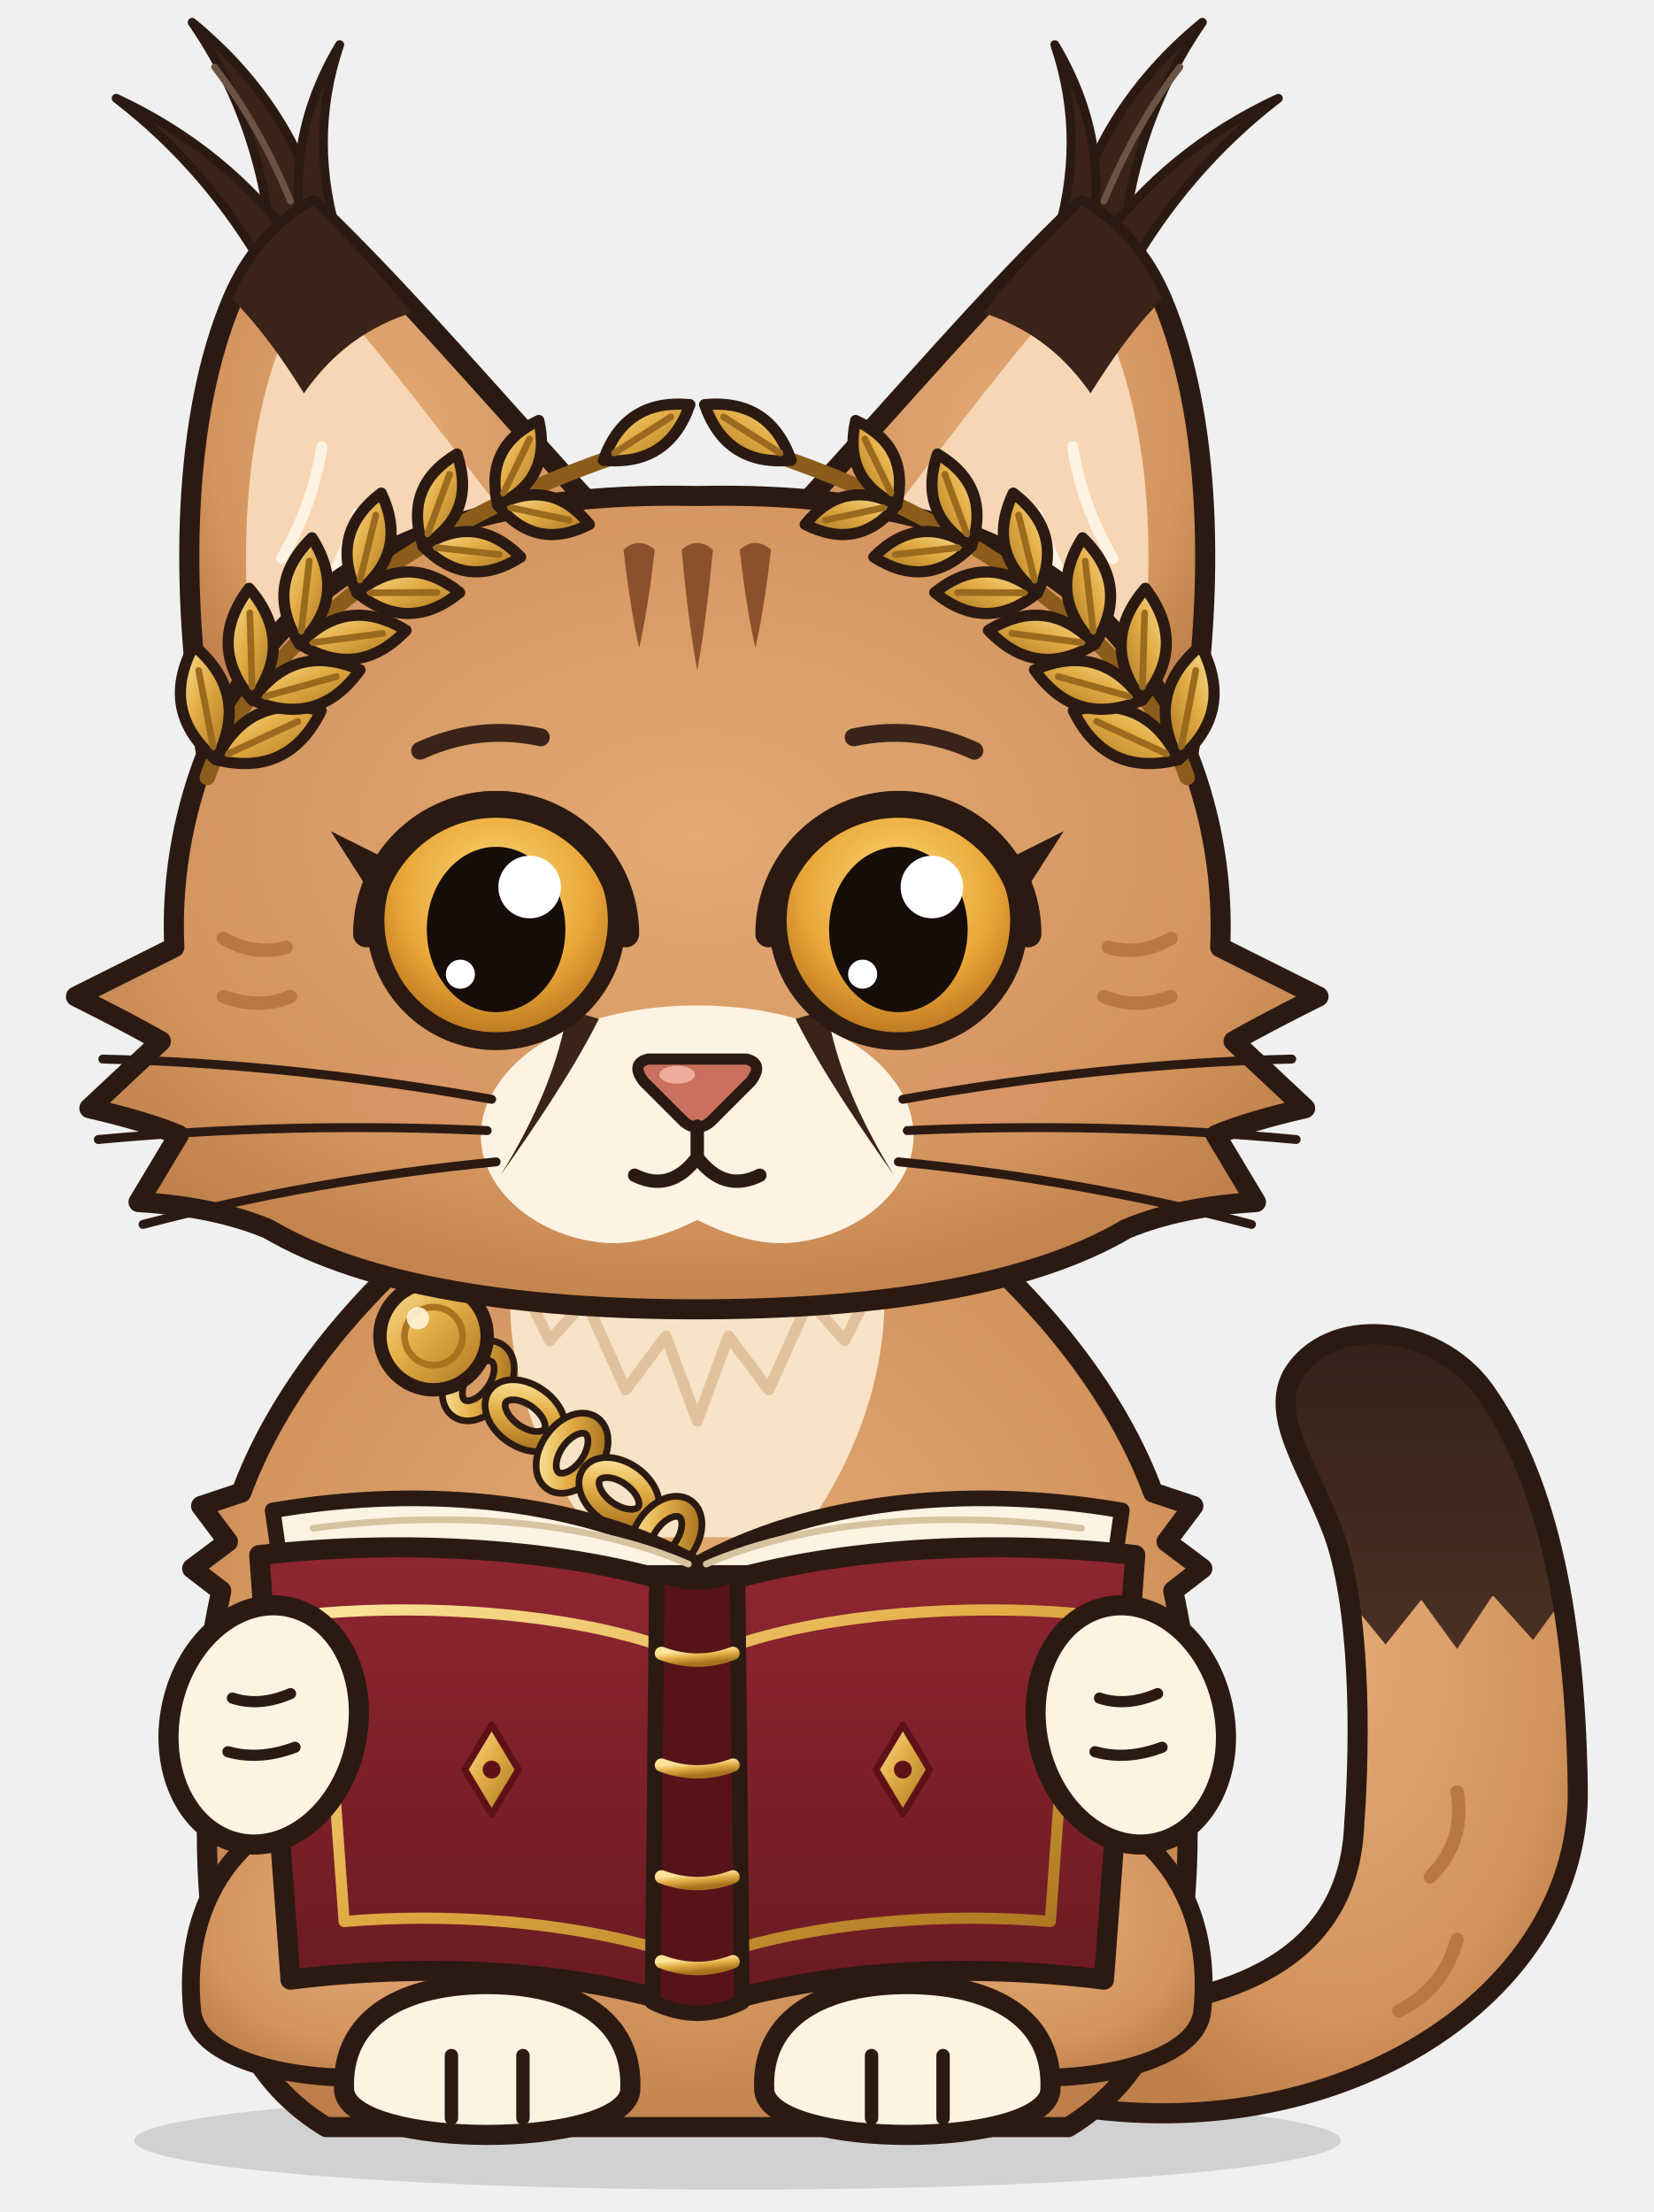
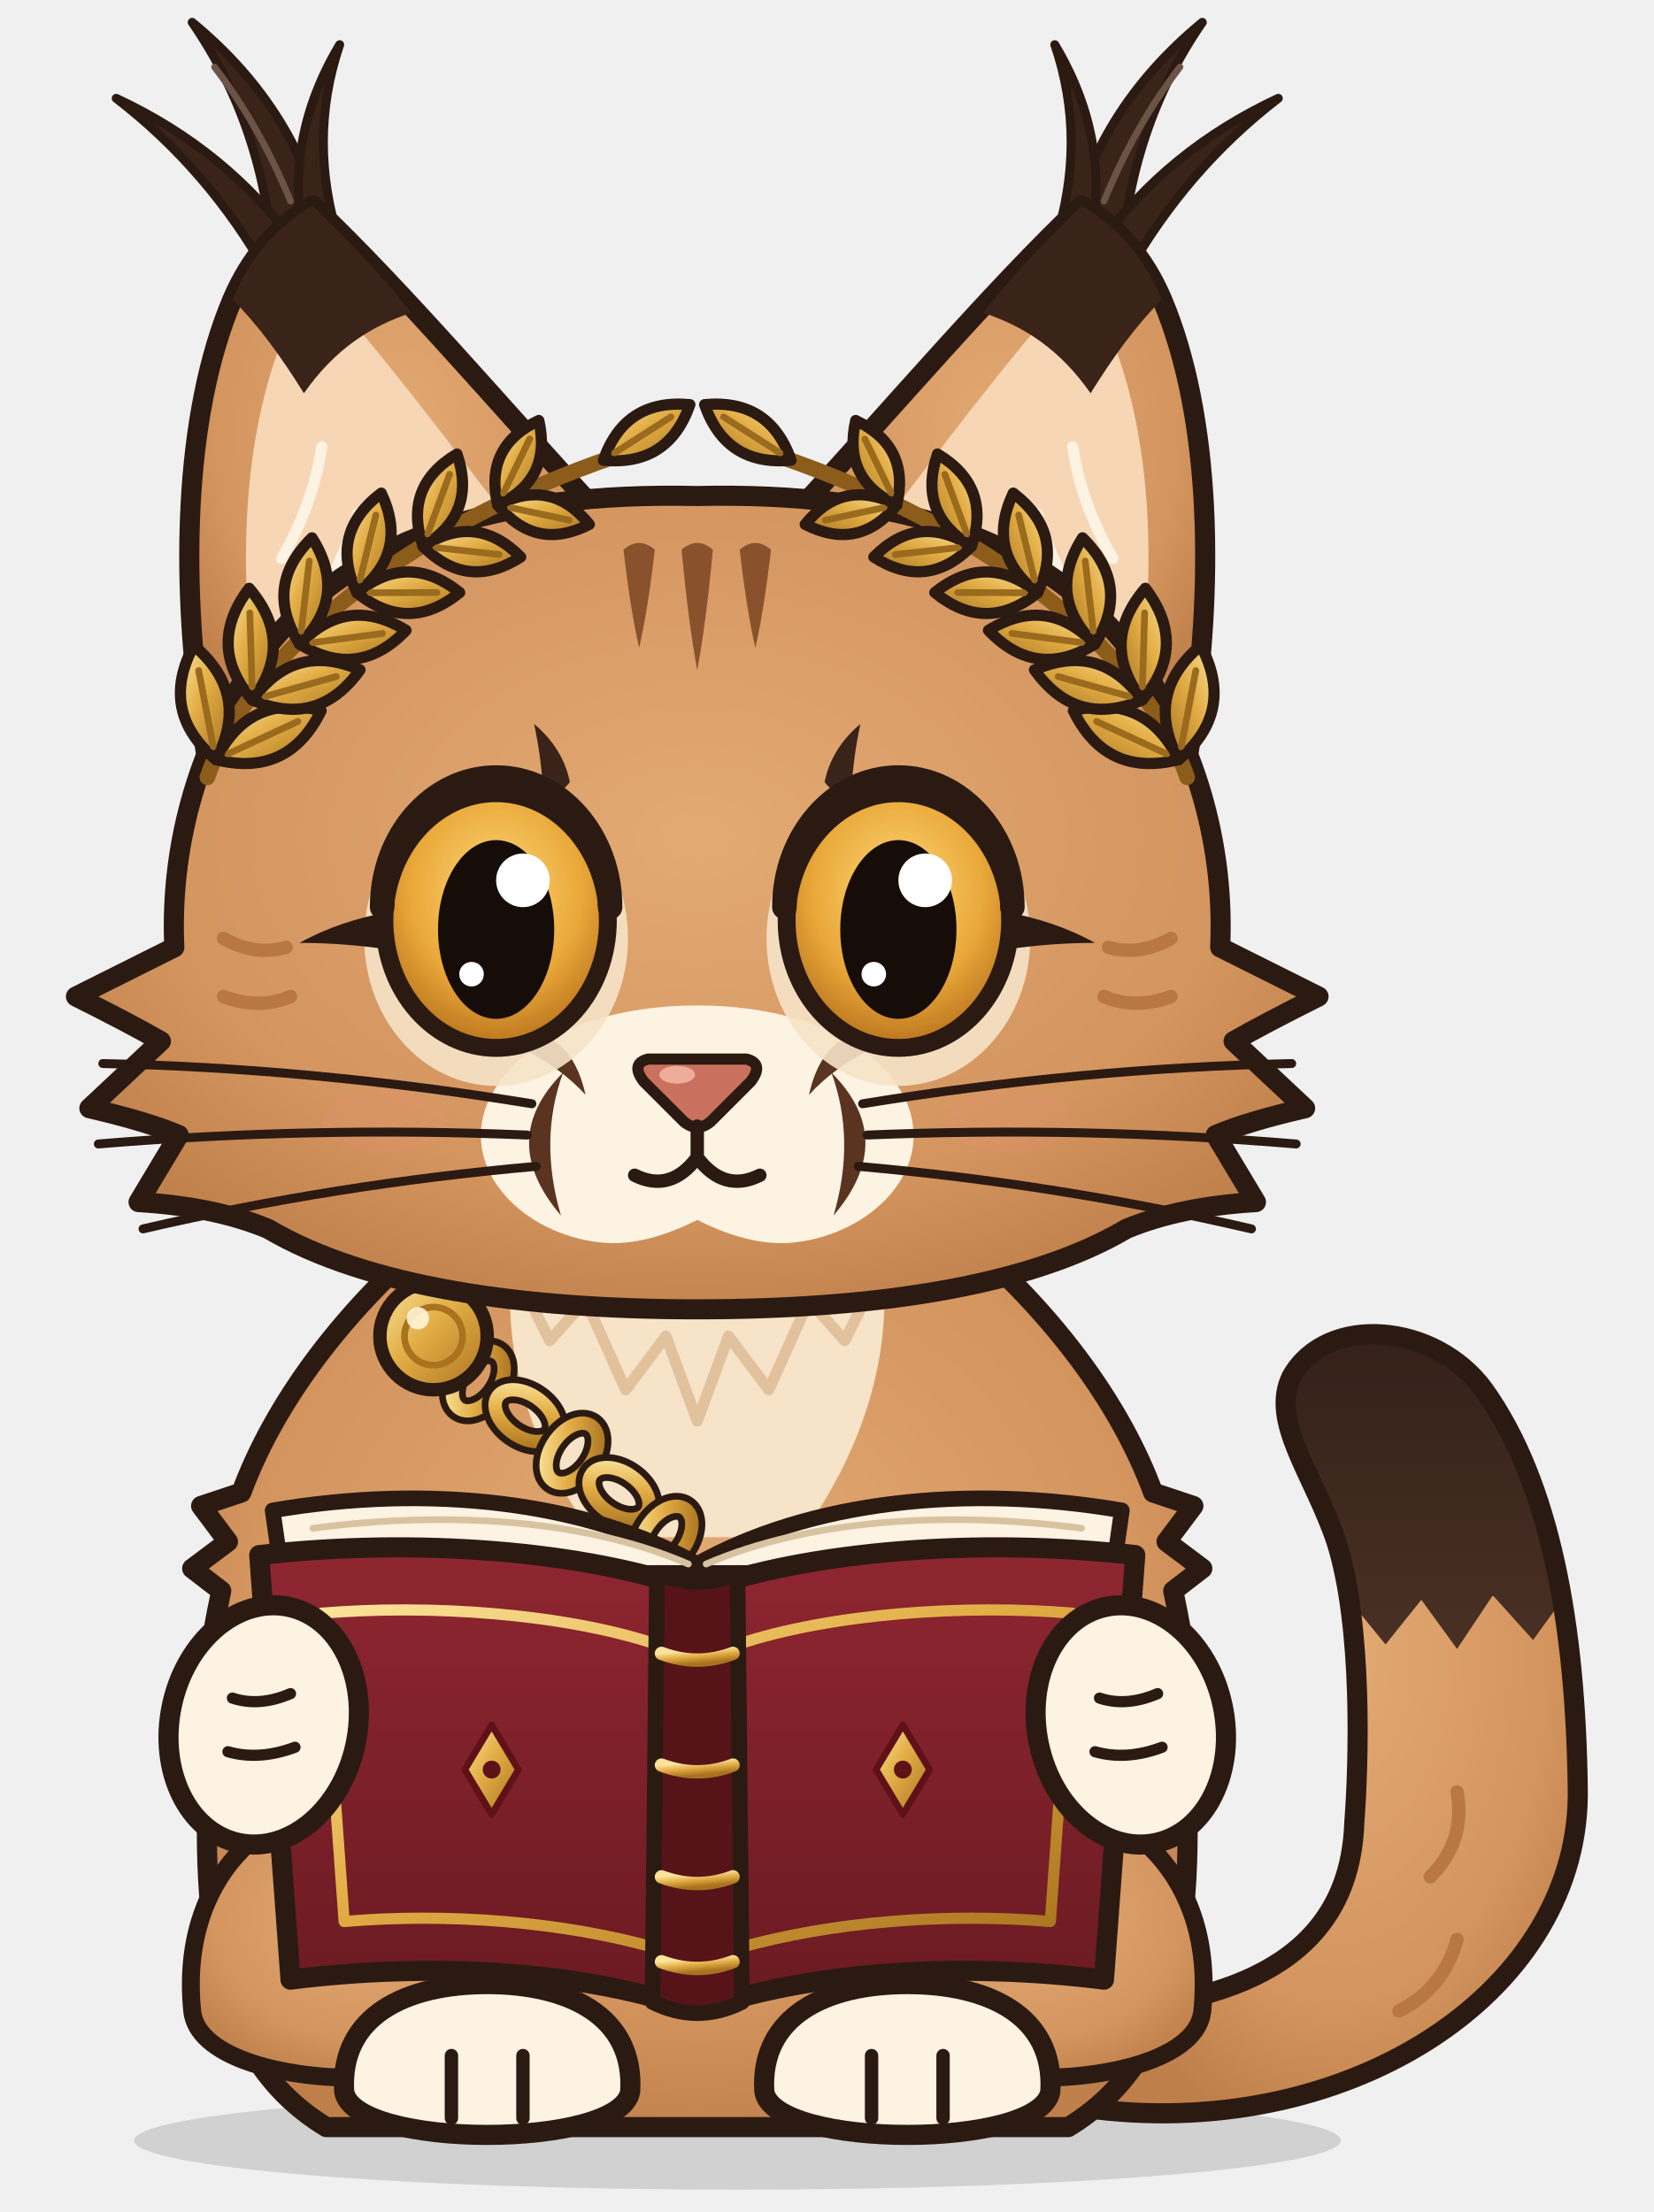
<svg xmlns="http://www.w3.org/2000/svg" stroke-linejoin="round" stroke-linecap="round" viewBox="200 0 740 990" width="740" height="990">
  <defs>
-     <radialGradient cx="0.5" cy="0.42" r="0.62" id="vas1-fur">
+     <radialGradient cx="0.5" cy="0.42" r="0.62" id="vas3-fur">
      <stop offset="0" stop-color="#e3aa74" />
      <stop offset=".7" stop-color="#d4955f" />
      <stop offset="1" stop-color="#bf7f4a" />
    </radialGradient>
-     <linearGradient x1="0" y1="0" x2="1" y2="1" id="vas1-gold">
+     <linearGradient x1="0" y1="0" x2="1" y2="1" id="vas3-gold">
      <stop offset="0" stop-color="#fbe39a" />
      <stop offset=".45" stop-color="#e2ad45" />
      <stop offset="1" stop-color="#a8721e" />
    </linearGradient>
-     <radialGradient cx="0.5" cy="0.38" r="0.62" id="vas1-iris">
+     <radialGradient cx="0.5" cy="0.38" r="0.62" id="vas3-iris">
      <stop offset="0" stop-color="#fcd977" />
      <stop offset=".62" stop-color="#eaa83a" />
      <stop offset="1" stop-color="#b8731c" />
    </radialGradient>
-     <linearGradient x1="0" y1="0" x2="0" y2="1" id="vas1-cover">
+     <linearGradient x1="0" y1="0" x2="0" y2="1" id="vas3-cover">
      <stop offset="0" stop-color="#8f2630" />
      <stop offset="1" stop-color="#6a1a22" />
    </linearGradient>
-     <linearGradient x1="0" y1="0" x2="0" y2="1" id="vas1-tip">
+     <linearGradient x1="0" y1="0" x2="0" y2="1" id="vas3-tip">
      <stop offset="0" stop-color="#2e1d16" />
      <stop offset="1" stop-color="#4a3024" />
    </linearGradient>
-     <clipPath id="vas1-tail">
+     <clipPath id="vas3-tail">
      <path d="M 690 944 C 806 958 908 890 906 800 C 905 728 894 664 864 622 C 842 592 794 588 778 616 C 768 636 788 660 798 690 C 810 728 808 790 806 816 C 804 872 760 896 690 900 Z" />
    </clipPath>
  </defs>
  <ellipse cx="530" cy="958" rx="270" ry="22" fill="#000" opacity="0.13" />
  <g>
    <g>
-       <path d="M 690 944 C 806 958 908 890 906 800 C 905 728 894 664 864 622 C 842 592 794 588 778 616 C 768 636 788 660 798 690 C 810 728 808 790 806 816 C 804 872 760 896 690 900 Z" fill="url(#vas1-fur)" />
-       <path d="M 740 560 L 940 560 L 940 716 L 918 732 L 902 712 L 886 734 L 868 714 L 852 738 L 836 716 L 820 736 L 802 714 L 780 728 L 740 728 Z" fill="url(#vas1-tip)" clip-path="url(#vas1-tail)" />
+       <path d="M 690 944 C 806 958 908 890 906 800 C 905 728 894 664 864 622 C 842 592 794 588 778 616 C 768 636 788 660 798 690 C 810 728 808 790 806 816 C 804 872 760 896 690 900 Z" fill="url(#vas3-fur)" />
+       <path d="M 740 560 L 940 560 L 940 716 L 918 732 L 902 712 L 886 734 L 868 714 L 852 738 L 836 716 L 820 736 L 802 714 L 780 728 L 740 728 Z" fill="url(#vas3-tip)" clip-path="url(#vas3-tail)" />
      <path d="M 840 840 Q 856 824 852 802 M 826 900 Q 846 890 852 868" fill="none" stroke-width="6" stroke="#b97843" />
      <path fill="none" stroke-width="9" d="M 690 944 C 806 958 908 890 906 800 C 905 728 894 664 864 622 C 842 592 794 588 778 616 C 768 636 788 660 798 690 C 810 728 808 790 806 816 C 804 872 760 896 690 900 Z" stroke="#2b1a12" />
    </g>
    <g>
      <g>
-         <path d="M 404 544 C 352 586 322 630 308 668 L 290 674 L 302 690 L 286 702 L 299 712 C 293 740 291 760 294 780 C 288 870 300 924 346 952 L 678 952 C 724 924 736 870 730 780 C 733 760 731 740 725 712 L 738 702 L 722 690 L 734 674 L 716 668 C 702 630 672 586 620 544 Z" stroke-width="9" stroke="#2b1a12" fill="url(#vas1-fur)" />
+         <path d="M 404 544 C 352 586 322 630 308 668 L 290 674 L 302 690 L 286 702 L 299 712 C 293 740 291 760 294 780 C 288 870 300 924 346 952 L 678 952 C 724 924 736 870 730 780 C 733 760 731 740 725 712 L 738 702 L 722 690 L 734 674 L 716 668 C 702 630 672 586 620 544 Z" stroke-width="9" stroke="#2b1a12" fill="url(#vas3-fur)" />
        <path d="M 432 548 C 420 600 438 650 466 688 L 558 688 C 586 650 604 600 592 548 Z" fill="#f6e3c8" />
        <path d="M 424 556 L 446 600 L 462 582 L 480 622 L 498 598 L 512 636 L 526 598 L 544 622 L 562 582 L 578 600 L 600 556 Z" stroke="#e2c29d" stroke-width="5" fill="#f6e3c8" />
-         <path stroke-width="8" stroke="#2b1a12" d="M 286 900 C 280 840 320 806 360 806 C 400 806 440 840 434 900 C 430 940 290 940 286 900 Z" fill="url(#vas1-fur)" />
-         <path stroke-width="8" stroke="#2b1a12" d="M 590 900 C 584 840 624 806 664 806 C 704 806 744 840 738 900 C 734 940 594 940 590 900 Z" fill="url(#vas1-fur)" />
+         <path stroke-width="8" stroke="#2b1a12" d="M 286 900 C 280 840 320 806 360 806 C 400 806 440 840 434 900 C 430 940 290 940 286 900 Z" fill="url(#vas3-fur)" />
+         <path stroke-width="8" stroke="#2b1a12" d="M 590 900 C 584 840 624 806 664 806 C 704 806 744 840 738 900 C 734 940 594 940 590 900 Z" fill="url(#vas3-fur)" />
      </g>
      <g>
        <ellipse rx="15" ry="9.5" fill="none" stroke-width="12" stroke="#2b1a12" cx="414" cy="618" transform="matrix(0.573576, -0.819152, 0.819152, 0.573576, -329.697, 602.659)" />
-         <ellipse rx="15" ry="9.5" fill="none" stroke-width="6" cx="414" cy="618" transform="matrix(0.573576, -0.819152, 0.819152, 0.573576, -329.697, 602.659)" stroke="url(#vas1-gold)" />
+         <ellipse rx="15" ry="9.5" fill="none" stroke-width="6" cx="414" cy="618" transform="matrix(0.573576, -0.819152, 0.819152, 0.573576, -329.697, 602.659)" stroke="url(#vas3-gold)" />
        <ellipse rx="15" ry="9.5" fill="none" stroke-width="12" stroke="#2b1a12" cx="435" cy="633.6" transform="matrix(0.819152, 0.573576, -0.573576, 0.819152, 442.087, -134.92)" />
-         <ellipse rx="15" ry="9.5" fill="none" stroke-width="6" cx="435" cy="633.6" transform="matrix(0.819152, 0.573576, -0.573576, 0.819152, 442.087, -134.92)" stroke="url(#vas1-gold)" />
+         <ellipse rx="15" ry="9.5" fill="none" stroke-width="6" cx="435" cy="633.6" transform="matrix(0.819152, 0.573576, -0.573576, 0.819152, 442.087, -134.92)" stroke="url(#vas3-gold)" />
        <ellipse rx="15" ry="9.5" fill="none" stroke-width="12" stroke="#2b1a12" cx="456" cy="650.4" transform="matrix(0.573576, -0.819152, 0.819152, 0.573576, -338.327, 650.879)" />
-         <ellipse rx="15" ry="9.5" fill="none" stroke-width="6" cx="456" cy="650.4" transform="matrix(0.573576, -0.819152, 0.819152, 0.573576, -338.327, 650.879)" stroke="url(#vas1-gold)" />
+         <ellipse rx="15" ry="9.5" fill="none" stroke-width="6" cx="456" cy="650.4" transform="matrix(0.573576, -0.819152, 0.819152, 0.573576, -338.327, 650.879)" stroke="url(#vas3-gold)" />
        <ellipse rx="15" ry="9.5" fill="none" stroke-width="12" stroke="#2b1a12" cx="477" cy="668.4" transform="matrix(0.819152, 0.573576, -0.573576, 0.819152, 469.643, -152.717)" />
-         <ellipse rx="15" ry="9.5" fill="none" stroke-width="6" cx="477" cy="668.4" transform="matrix(0.819152, 0.573576, -0.573576, 0.819152, 469.643, -152.717)" stroke="url(#vas1-gold)" />
+         <ellipse rx="15" ry="9.5" fill="none" stroke-width="6" cx="477" cy="668.4" transform="matrix(0.819152, 0.573576, -0.573576, 0.819152, 469.643, -152.717)" stroke="url(#vas3-gold)" />
        <ellipse rx="15" ry="9.5" fill="none" stroke-width="12" stroke="#2b1a12" cx="498" cy="687.6" transform="matrix(0.573576, -0.819152, 0.819152, 0.573576, -350.89, 701.147)" />
-         <ellipse rx="15" ry="9.5" fill="none" stroke-width="6" cx="498" cy="687.6" transform="matrix(0.573576, -0.819152, 0.819152, 0.573576, -350.89, 701.147)" stroke="url(#vas1-gold)" />
-         <circle cx="394" cy="598" r="24" stroke-width="6" stroke="#2b1a12" fill="url(#vas1-gold)" />
+         <ellipse rx="15" ry="9.5" fill="none" stroke-width="6" cx="498" cy="687.6" transform="matrix(0.573576, -0.819152, 0.819152, 0.573576, -350.89, 701.147)" stroke="url(#vas3-gold)" />
+         <circle cx="394" cy="598" r="24" stroke-width="6" stroke="#2b1a12" fill="url(#vas3-gold)" />
        <circle cx="394" cy="598" r="13" fill="none" stroke="#a8721e" stroke-width="3" />
        <circle cx="387" cy="590" r="5" fill="#fff6d6" opacity="0.9" />
      </g>
      <g>
        <path d="M 512 700 C 462 672 392 664 322 676 L 326 704 L 698 704 L 702 676 C 632 664 562 672 512 700 Z" stroke-width="7" fill="#fdf3e3" stroke="#2b1a12" />
        <path d="M 340 684 C 400 676 462 680 508 700 M 684 684 C 624 676 562 680 516 700" fill="none" stroke="#d8c3a0" stroke-width="3" />
-         <path d="M 512 712 C 462 694 386 688 316 696 L 330 886 C 394 878 462 882 512 900 Z" stroke-width="9" stroke="#2b1a12" fill="url(#vas1-cover)" />
-         <path d="M 512 712 C 562 694 638 688 708 696 L 694 886 C 630 878 562 882 512 900 Z" stroke-width="9" stroke="#2b1a12" fill="url(#vas1-cover)" />
-         <path d="M 494 736 C 452 722 392 718 344 722 L 354 860 C 400 856 452 860 494 872 Z M 530 736 C 572 722 632 718 680 722 L 670 860 C 624 856 572 860 530 872 Z" fill="none" stroke-width="5" stroke="url(#vas1-gold)" />
-         <path stroke="#5e1218" stroke-width="3" d="M 420 772 L 432 792 L 420 812 L 408 792 Z" fill="url(#vas1-gold)" />
+         <path d="M 512 712 C 462 694 386 688 316 696 L 330 886 C 394 878 462 882 512 900 Z" stroke-width="9" stroke="#2b1a12" fill="url(#vas3-cover)" />
+         <path d="M 512 712 C 562 694 638 688 708 696 L 694 886 C 630 878 562 882 512 900 Z" stroke-width="9" stroke="#2b1a12" fill="url(#vas3-cover)" />
+         <path d="M 494 736 C 452 722 392 718 344 722 L 354 860 C 400 856 452 860 494 872 Z M 530 736 C 572 722 632 718 680 722 L 670 860 C 624 856 572 860 530 872 Z" fill="none" stroke-width="5" stroke="url(#vas3-gold)" />
+         <path stroke="#5e1218" stroke-width="3" d="M 420 772 L 432 792 L 420 812 L 408 792 Z" fill="url(#vas3-gold)" />
        <circle cy="792" r="4" fill="#5e1218" cx="420" />
-         <path stroke="#5e1218" stroke-width="3" d="M 604 772 L 616 792 L 604 812 L 592 792 Z" fill="url(#vas1-gold)" />
+         <path stroke="#5e1218" stroke-width="3" d="M 604 772 L 616 792 L 604 812 L 592 792 Z" fill="url(#vas3-gold)" />
        <circle cy="792" r="4" fill="#5e1218" cx="604" />
        <path d="M 494 704 Q 512 712 530 704 L 532 896 Q 512 906 492 896 Z" fill="#561419" stroke-width="7" stroke="#2b1a12" />
-         <path fill="none" stroke-width="6" d="M 496 740 Q 512 746 528 740" stroke="url(#vas1-gold)" />
-         <path fill="none" stroke-width="6" d="M 496 790 Q 512 796 528 790" stroke="url(#vas1-gold)" />
-         <path fill="none" stroke-width="6" d="M 496 840 Q 512 846 528 840" stroke="url(#vas1-gold)" />
-         <path fill="none" stroke-width="6" d="M 496 878 Q 512 884 528 878" stroke="url(#vas1-gold)" />
+         <path fill="none" stroke-width="6" d="M 496 740 Q 512 746 528 740" stroke="url(#vas3-gold)" />
+         <path fill="none" stroke-width="6" d="M 496 790 Q 512 796 528 790" stroke="url(#vas3-gold)" />
+         <path fill="none" stroke-width="6" d="M 496 840 Q 512 846 528 840" stroke="url(#vas3-gold)" />
+         <path fill="none" stroke-width="6" d="M 496 878 Q 512 884 528 878" stroke="url(#vas3-gold)" />
      </g>
      <g>
        <ellipse cy="772" rx="42" ry="54" stroke-width="9" fill="#fdf3e3" stroke="#2b1a12" cx="318" transform="matrix(0.978148, 0.207912, -0.207912, 0.978148, 167.457, -49.2459)" />
        <path fill="none" stroke-width="5" stroke="#2b1a12" d="M 304 760 Q 316 764 330 758 M 302 784 Q 316 788 332 782" />
        <ellipse cy="772" rx="42" ry="54" stroke-width="9" fill="#fdf3e3" stroke="#2b1a12" cx="706" transform="matrix(0.978148, -0.207912, 0.207912, 0.978148, -145.08, 163.656)" />
        <path fill="none" stroke-width="5" stroke="#2b1a12" d="M 692 760 Q 704 764 718 758 M 690 784 Q 704 788 720 782" />
      </g>
      <g>
        <g>
          <g>
            <path d="M 345.8 106.5 Q 334.1 49.6 286 10 Q 318.4 57 322.2 117.5 Z" stroke-width="4" fill="#3a2318" stroke="#2b1a12" />
            <path d="M 332.3 109.5 Q 301.6 67.1 252 44 Q 293.2 75.7 319.7 122.5 Z" stroke-width="4" fill="#3a2318" stroke="#2b1a12" />
            <path d="M 352 108.7 Q 337.4 63 352 20 Q 326.8 62.1 336 107.3 Z" stroke-width="4" fill="#3a2318" stroke="#2b1a12" />
            <path d="M 330 90 Q 316 56 296 30" fill="none" stroke="#6b5446" stroke-width="3" />
-             <path d="M 292 336 C 280 262 282 186 304 134 Q 316 106 340 92 C 380 130 424 182 470 232 Z" stroke-width="9" stroke="#2b1a12" fill="url(#vas1-fur)" />
+             <path d="M 292 336 C 280 262 282 186 304 134 Q 316 106 340 92 C 380 130 424 182 470 232 Z" stroke-width="9" stroke="#2b1a12" fill="url(#vas3-fur)" />
            <path d="M 314 304 C 306 248 310 190 328 148 Q 334 134 344 128 C 374 162 404 202 436 244 Z" fill="#f7d6b5" />
            <path d="M 304 134 Q 316 106 340 92 C 356 108 370 122 384 140 C 366 146 350 156 336 176 C 326 160 316 146 304 134 Z" fill="#3a2318" />
            <path d="M 330 288 Q 350 262 360 230 M 352 298 Q 376 270 392 244 M 326 250 Q 340 226 344 200" fill="none" stroke-width="5" stroke="#fdf3e3" />
          </g>
        </g>
        <g transform="matrix(-1, 0, 0, 1, 1024, 0)">
          <g>
            <g>
              <path d="M 345.8 106.5 Q 334.1 49.6 286 10 Q 318.4 57 322.2 117.5 Z" stroke-width="4" fill="#3a2318" stroke="#2b1a12" />
              <path d="M 332.3 109.5 Q 301.6 67.1 252 44 Q 293.2 75.7 319.7 122.5 Z" stroke-width="4" fill="#3a2318" stroke="#2b1a12" />
              <path d="M 352 108.7 Q 337.4 63 352 20 Q 326.8 62.1 336 107.3 Z" stroke-width="4" fill="#3a2318" stroke="#2b1a12" />
              <path d="M 330 90 Q 316 56 296 30" fill="none" stroke="#6b5446" stroke-width="3" />
-               <path d="M 292 336 C 280 262 282 186 304 134 Q 316 106 340 92 C 380 130 424 182 470 232 Z" stroke-width="9" stroke="#2b1a12" fill="url(#vas1-fur)" />
+               <path d="M 292 336 C 280 262 282 186 304 134 Q 316 106 340 92 C 380 130 424 182 470 232 Z" stroke-width="9" stroke="#2b1a12" fill="url(#vas3-fur)" />
              <path d="M 314 304 C 306 248 310 190 328 148 Q 334 134 344 128 C 374 162 404 202 436 244 Z" fill="#f7d6b5" />
              <path d="M 304 134 Q 316 106 340 92 C 356 108 370 122 384 140 C 366 146 350 156 336 176 C 326 160 316 146 304 134 Z" fill="#3a2318" />
              <path d="M 330 288 Q 350 262 360 230 M 352 298 Q 376 270 392 244 M 326 250 Q 340 226 344 200" fill="none" stroke-width="5" stroke="#fdf3e3" />
            </g>
          </g>
        </g>
-         <path d="M 512 222 C 600 220 672 240 712 300 C 736 336 748 380 746 424 L 790 446 Q 766 458 752 466 L 784 496 Q 758 502 744 508 L 762 538 Q 728 540 704 550 C 660 576 590 586 512 586 C 434 586 364 576 320 550 Q 296 540 262 538 L 280 508 Q 266 502 240 496 L 272 466 Q 258 458 234 446 L 278 424 C 276 380 288 336 312 300 C 352 240 424 220 512 222 Z" stroke-width="9" stroke="#2b1a12" fill="url(#vas1-fur)" />
+         <path d="M 512 222 C 600 220 672 240 712 300 C 736 336 748 380 746 424 L 790 446 Q 766 458 752 466 L 784 496 Q 758 502 744 508 L 762 538 Q 728 540 704 550 C 660 576 590 586 512 586 C 434 586 364 576 320 550 Q 296 540 262 538 L 280 508 Q 266 502 240 496 L 272 466 Q 258 458 234 446 L 278 424 C 276 380 288 336 312 300 C 352 240 424 220 512 222 Z" stroke-width="9" stroke="#2b1a12" fill="url(#vas3-fur)" />
        <path fill="none" stroke="#8c5d1a" stroke-width="7" d="M 292.8 347.9 C 312 292 382 236 476 204" />
-         <path stroke-width="5" stroke="#2b1a12" d="M 296.6 340 Q 329 348.1 343.7 318.1 Q 311.3 310 296.6 340 Z" fill="url(#vas1-gold)" />
+         <path stroke-width="5" stroke="#2b1a12" d="M 296.6 340 Q 329 348.1 343.7 318.1 Q 311.3 310 296.6 340 Z" fill="url(#vas3-gold)" />
        <path stroke="#9a6a1e" stroke-width="3" d="M 302 337.4 L 333.3 322.9" />
-         <path stroke-width="5" stroke="#2b1a12" d="M 296.6 340 Q 312.3 310.5 286.7 288.9 Q 271 318.4 296.6 340 Z" fill="url(#vas1-gold)" />
+         <path stroke-width="5" stroke="#2b1a12" d="M 296.6 340 Q 312.3 310.5 286.7 288.9 Q 271 318.4 296.6 340 Z" fill="url(#vas3-gold)" />
        <path stroke="#9a6a1e" stroke-width="3" d="M 295.4 334.1 L 288.9 300.1" />
-         <path stroke-width="5" stroke="#2b1a12" d="M 312.9 313.3 Q 342.4 326 361.1 299.8 Q 331.6 287.1 312.9 313.3 Z" fill="url(#vas1-gold)" />
+         <path stroke-width="5" stroke="#2b1a12" d="M 312.9 313.3 Q 342.4 326 361.1 299.8 Q 331.6 287.1 312.9 313.3 Z" fill="url(#vas3-gold)" />
        <path stroke="#9a6a1e" stroke-width="3" d="M 318.7 311.7 L 350.5 302.8" />
-         <path stroke-width="5" stroke="#2b1a12" d="M 312.9 313.3 Q 332.4 287.7 311.5 263.3 Q 292 288.9 312.9 313.3 Z" fill="url(#vas1-gold)" />
+         <path stroke-width="5" stroke="#2b1a12" d="M 312.9 313.3 Q 332.4 287.7 311.5 263.3 Q 292 288.9 312.9 313.3 Z" fill="url(#vas3-gold)" />
        <path stroke="#9a6a1e" stroke-width="3" d="M 312.8 307.3 L 311.8 274.3" />
-         <path stroke-width="5" stroke="#2b1a12" d="M 334.1 288.3 Q 360.4 304.5 381.7 282.1 Q 355.4 266 334.1 288.3 Z" fill="url(#vas1-gold)" />
+         <path stroke-width="5" stroke="#2b1a12" d="M 334.1 288.3 Q 360.4 304.5 381.7 282.1 Q 355.4 266 334.1 288.3 Z" fill="url(#vas3-gold)" />
        <path stroke="#9a6a1e" stroke-width="3" d="M 340 287.6 L 371.2 283.5" />
-         <path stroke-width="5" stroke="#2b1a12" d="M 334.1 288.3 Q 356.1 266.7 339.6 240.7 Q 317.6 262.3 334.1 288.3 Z" fill="url(#vas1-gold)" />
+         <path stroke-width="5" stroke="#2b1a12" d="M 334.1 288.3 Q 356.1 266.7 339.6 240.7 Q 317.6 262.3 334.1 288.3 Z" fill="url(#vas3-gold)" />
        <path stroke="#9a6a1e" stroke-width="3" d="M 334.8 282.4 L 338.4 251.1" />
-         <path stroke-width="5" stroke="#2b1a12" d="M 359.7 265.3 Q 382.7 283.9 405.7 265.2 Q 382.6 246.7 359.7 265.3 Z" fill="url(#vas1-gold)" />
+         <path stroke-width="5" stroke="#2b1a12" d="M 359.7 265.3 Q 382.7 283.9 405.7 265.2 Q 382.6 246.7 359.7 265.3 Z" fill="url(#vas3-gold)" />
        <path stroke="#9a6a1e" stroke-width="3" d="M 365.7 265.3 L 395.5 265.2" />
-         <path stroke-width="5" stroke="#2b1a12" d="M 359.7 265.3 Q 383.2 247.4 370.6 220.7 Q 347.1 238.6 359.7 265.3 Z" fill="url(#vas1-gold)" />
+         <path stroke-width="5" stroke="#2b1a12" d="M 359.7 265.3 Q 383.2 247.4 370.6 220.7 Q 347.1 238.6 359.7 265.3 Z" fill="url(#vas3-gold)" />
        <path stroke="#9a6a1e" stroke-width="3" d="M 361.1 259.5 L 368.2 230.5" />
-         <path stroke-width="5" stroke="#2b1a12" d="M 389.3 244.5 Q 409.2 264.6 433 249.3 Q 413.1 229.2 389.3 244.5 Z" fill="url(#vas1-gold)" />
+         <path stroke-width="5" stroke="#2b1a12" d="M 389.3 244.5 Q 409.2 264.6 433 249.3 Q 413.1 229.2 389.3 244.5 Z" fill="url(#vas3-gold)" />
        <path stroke="#9a6a1e" stroke-width="3" d="M 395.3 245.1 L 423.4 248.2" />
-         <path stroke-width="5" stroke="#2b1a12" d="M 389.3 244.5 Q 413.6 230 404.5 203.2 Q 380.2 217.7 389.3 244.5 Z" fill="url(#vas1-gold)" />
+         <path stroke-width="5" stroke="#2b1a12" d="M 389.3 244.5 Q 413.6 230 404.5 203.2 Q 380.2 217.7 389.3 244.5 Z" fill="url(#vas3-gold)" />
        <path stroke="#9a6a1e" stroke-width="3" d="M 391.4 238.9 L 401.2 212.3" />
-         <path stroke-width="5" stroke="#2b1a12" d="M 422.7 226 Q 439.7 247 463.7 234.7 Q 446.7 213.7 422.7 226 Z" fill="url(#vas1-gold)" />
+         <path stroke-width="5" stroke="#2b1a12" d="M 422.7 226 Q 439.7 247 463.7 234.7 Q 446.7 213.7 422.7 226 Z" fill="url(#vas3-gold)" />
        <path stroke="#9a6a1e" stroke-width="3" d="M 428.5 227.2 L 454.7 232.8" />
-         <path stroke-width="5" stroke="#2b1a12" d="M 422.7 226 Q 447.1 214.6 441.1 188.2 Q 416.6 199.7 422.7 226 Z" fill="url(#vas1-gold)" />
+         <path stroke-width="5" stroke="#2b1a12" d="M 422.7 226 Q 447.1 214.6 441.1 188.2 Q 416.6 199.7 422.7 226 Z" fill="url(#vas3-gold)" />
        <path stroke="#9a6a1e" stroke-width="3" d="M 425.3 220.6 L 437 196.5" />
-         <path stroke-width="5" stroke="#2b1a12" d="M 470 206 Q 499.1 208.7 508.7 181.1 Q 479.6 178.4 470 206 Z" fill="url(#vas1-gold)" />
+         <path stroke-width="5" stroke="#2b1a12" d="M 470 206 Q 499.1 208.7 508.7 181.1 Q 479.6 178.4 470 206 Z" fill="url(#vas3-gold)" />
        <path stroke="#9a6a1e" stroke-width="3" d="M 475 202.7 L 500.2 186.6" />
        <g transform="matrix(-1, 0, 0, 1, 1024, 0)">
          <path fill="none" stroke="#8c5d1a" stroke-width="7" d="M 292.8 347.9 C 312 292 382 236 476 204" />
-           <path stroke-width="5" stroke="#2b1a12" d="M 296.6 340 Q 329 348.1 343.7 318.1 Q 311.3 310 296.6 340 Z" fill="url(#vas1-gold)" />
+           <path stroke-width="5" stroke="#2b1a12" d="M 296.6 340 Q 329 348.1 343.7 318.1 Q 311.3 310 296.6 340 Z" fill="url(#vas3-gold)" />
          <path stroke="#9a6a1e" stroke-width="3" d="M 302 337.4 L 333.3 322.9" />
-           <path stroke-width="5" stroke="#2b1a12" d="M 296.6 340 Q 312.3 310.5 286.7 288.9 Q 271 318.4 296.6 340 Z" fill="url(#vas1-gold)" />
+           <path stroke-width="5" stroke="#2b1a12" d="M 296.6 340 Q 312.3 310.5 286.7 288.9 Q 271 318.4 296.6 340 Z" fill="url(#vas3-gold)" />
          <path stroke="#9a6a1e" stroke-width="3" d="M 295.4 334.1 L 288.9 300.1" />
-           <path stroke-width="5" stroke="#2b1a12" d="M 312.9 313.3 Q 342.4 326 361.1 299.8 Q 331.6 287.1 312.9 313.3 Z" fill="url(#vas1-gold)" />
+           <path stroke-width="5" stroke="#2b1a12" d="M 312.9 313.3 Q 342.4 326 361.1 299.8 Q 331.6 287.1 312.9 313.3 Z" fill="url(#vas3-gold)" />
          <path stroke="#9a6a1e" stroke-width="3" d="M 318.7 311.7 L 350.5 302.8" />
-           <path stroke-width="5" stroke="#2b1a12" d="M 312.9 313.3 Q 332.4 287.7 311.5 263.3 Q 292 288.9 312.9 313.3 Z" fill="url(#vas1-gold)" />
+           <path stroke-width="5" stroke="#2b1a12" d="M 312.9 313.3 Q 332.4 287.7 311.5 263.3 Q 292 288.9 312.9 313.3 Z" fill="url(#vas3-gold)" />
          <path stroke="#9a6a1e" stroke-width="3" d="M 312.8 307.3 L 311.8 274.3" />
-           <path stroke-width="5" stroke="#2b1a12" d="M 334.1 288.3 Q 360.4 304.5 381.7 282.1 Q 355.4 266 334.1 288.3 Z" fill="url(#vas1-gold)" />
+           <path stroke-width="5" stroke="#2b1a12" d="M 334.1 288.3 Q 360.4 304.5 381.7 282.1 Q 355.4 266 334.1 288.3 Z" fill="url(#vas3-gold)" />
          <path stroke="#9a6a1e" stroke-width="3" d="M 340 287.6 L 371.2 283.5" />
-           <path stroke-width="5" stroke="#2b1a12" d="M 334.1 288.3 Q 356.1 266.7 339.6 240.7 Q 317.6 262.3 334.1 288.3 Z" fill="url(#vas1-gold)" />
+           <path stroke-width="5" stroke="#2b1a12" d="M 334.1 288.3 Q 356.1 266.7 339.6 240.7 Q 317.6 262.3 334.1 288.3 Z" fill="url(#vas3-gold)" />
          <path stroke="#9a6a1e" stroke-width="3" d="M 334.8 282.4 L 338.4 251.1" />
-           <path stroke-width="5" stroke="#2b1a12" d="M 359.7 265.3 Q 382.7 283.9 405.7 265.2 Q 382.6 246.7 359.7 265.3 Z" fill="url(#vas1-gold)" />
+           <path stroke-width="5" stroke="#2b1a12" d="M 359.7 265.3 Q 382.7 283.9 405.7 265.2 Q 382.6 246.7 359.7 265.3 Z" fill="url(#vas3-gold)" />
          <path stroke="#9a6a1e" stroke-width="3" d="M 365.7 265.3 L 395.5 265.2" />
-           <path stroke-width="5" stroke="#2b1a12" d="M 359.7 265.3 Q 383.2 247.4 370.6 220.7 Q 347.1 238.6 359.7 265.3 Z" fill="url(#vas1-gold)" />
+           <path stroke-width="5" stroke="#2b1a12" d="M 359.7 265.3 Q 383.2 247.4 370.6 220.7 Q 347.1 238.6 359.7 265.3 Z" fill="url(#vas3-gold)" />
          <path stroke="#9a6a1e" stroke-width="3" d="M 361.1 259.5 L 368.2 230.5" />
-           <path stroke-width="5" stroke="#2b1a12" d="M 389.3 244.5 Q 409.2 264.6 433 249.3 Q 413.1 229.2 389.3 244.5 Z" fill="url(#vas1-gold)" />
+           <path stroke-width="5" stroke="#2b1a12" d="M 389.3 244.5 Q 409.2 264.6 433 249.3 Q 413.1 229.2 389.3 244.5 Z" fill="url(#vas3-gold)" />
          <path stroke="#9a6a1e" stroke-width="3" d="M 395.3 245.1 L 423.4 248.2" />
-           <path stroke-width="5" stroke="#2b1a12" d="M 389.3 244.5 Q 413.6 230 404.5 203.2 Q 380.2 217.7 389.3 244.5 Z" fill="url(#vas1-gold)" />
+           <path stroke-width="5" stroke="#2b1a12" d="M 389.3 244.5 Q 413.6 230 404.5 203.2 Q 380.2 217.7 389.3 244.5 Z" fill="url(#vas3-gold)" />
          <path stroke="#9a6a1e" stroke-width="3" d="M 391.4 238.9 L 401.2 212.3" />
-           <path stroke-width="5" stroke="#2b1a12" d="M 422.7 226 Q 439.7 247 463.7 234.7 Q 446.7 213.7 422.7 226 Z" fill="url(#vas1-gold)" />
+           <path stroke-width="5" stroke="#2b1a12" d="M 422.7 226 Q 439.7 247 463.7 234.7 Q 446.7 213.7 422.7 226 Z" fill="url(#vas3-gold)" />
          <path stroke="#9a6a1e" stroke-width="3" d="M 428.5 227.2 L 454.7 232.8" />
-           <path stroke-width="5" stroke="#2b1a12" d="M 422.7 226 Q 447.1 214.6 441.1 188.2 Q 416.6 199.7 422.7 226 Z" fill="url(#vas1-gold)" />
+           <path stroke-width="5" stroke="#2b1a12" d="M 422.7 226 Q 447.1 214.6 441.1 188.2 Q 416.6 199.7 422.7 226 Z" fill="url(#vas3-gold)" />
          <path stroke="#9a6a1e" stroke-width="3" d="M 425.3 220.6 L 437 196.5" />
-           <path stroke-width="5" stroke="#2b1a12" d="M 470 206 Q 499.1 208.7 508.7 181.1 Q 479.6 178.4 470 206 Z" fill="url(#vas1-gold)" />
+           <path stroke-width="5" stroke="#2b1a12" d="M 470 206 Q 499.1 208.7 508.7 181.1 Q 479.6 178.4 470 206 Z" fill="url(#vas3-gold)" />
          <path stroke="#9a6a1e" stroke-width="3" d="M 475 202.7 L 500.2 186.6" />
        </g>
-         <path opacity="0.85" fill="#fdf3e3" d="M 360 412 Q 422 496 484 412 Q 422 476 360 412 Z" />
-         <path opacity="0.85" fill="#fdf3e3" d="M 540 412 Q 602 496 664 412 Q 602 476 540 412 Z" />
        <path d="M 512 450 C 550 450 592 462 606 494 C 618 524 590 552 556 556 C 540 558 524 552 512 546 C 500 552 484 558 468 556 C 434 552 406 524 418 494 C 432 462 474 450 512 450 Z" fill="#fdf3e3" />
        <path d="M 300 420 Q 314 428 328 424 M 300 446 Q 316 452 330 446" fill="none" stroke-width="6" stroke="#b97843" />
-         <path d="M 454 452 C 450 476 440 500 424 526 C 438 506 456 480 468 456 Z" fill="#3a2318" />
+         <path d="M 440 462 Q 457 467 462 490 Q 451 478 435 470 Z" fill="#5a3421" />
+         <path d="M 452 480 Q 422 510 451 544 Q 441 510 452 480 Z" fill="#5a3421" />
        <g transform="matrix(-1, 0, 0, 1, 1024, 0)">
          <path d="M 300 420 Q 314 428 328 424 M 300 446 Q 316 452 330 446" fill="none" stroke-width="6" stroke="#b97843" />
-           <path d="M 454 452 C 450 476 440 500 424 526 C 438 506 456 480 468 456 Z" fill="#3a2318" />
+           <path d="M 440 462 Q 457 467 462 490 Q 451 478 435 470 Z" fill="#5a3421" />
+           <path d="M 452 480 Q 422 510 451 544 Q 441 510 452 480 Z" fill="#5a3421" />
        </g>
        <path fill="#8a522c" d="M 479 246 Q 486 240 493 246 Q 490 272.4 486 290 Q 482 272.4 479 246 Z" />
        <path fill="#8a522c" d="M 505 246 Q 512 240 519 246 Q 516 278.4 512 300 Q 508 278.4 505 246 Z" />
        <path fill="#8a522c" d="M 531 246 Q 538 240 545 246 Q 542 272.4 538 290 Q 534 272.4 531 246 Z" />
        <g>
-           <path d="M 388 336 Q 414 324 442 330" fill="none" stroke-width="8" stroke="#3a2318" />
-         </g>
-         <g transform="matrix(-1, 0, 0, 1, 1024, 0)">
-           <g>
-             <path d="M 388 336 Q 414 324 442 330" fill="none" stroke-width="8" stroke="#3a2318" />
-           </g>
-         </g>
-         <g>
-           <circle r="54" cy="412" cx="422" fill="url(#vas1-iris)" />
-           <g>
-             <ellipse fill="#160c08" cy="416" cx="422" rx="31" ry="37" />
-             <circle r="14" fill="#fff" cy="397" cx="437" />
-             <circle r="6.5" fill="#fff" cy="436" cx="406" />
-           </g>
-           <circle r="54" fill="none" stroke-width="8" cy="412" stroke="#2b1a12" cx="422" />
-           <path fill="none" stroke-width="12" stroke="#2b1a12" d="M 364 418 A 58 58 0 0 1 480 418" />
-           <path fill="#2b1a12" d="M 372 384 L 348 372 L 366 400 Z" />
-         </g>
-         <g>
-           <circle r="54" cy="412" cx="602" fill="url(#vas1-iris)" />
-           <g>
-             <ellipse fill="#160c08" cy="416" cx="602" rx="31" ry="37" />
-             <circle r="14" fill="#fff" cy="397" cx="617" />
-             <circle r="6.5" fill="#fff" cy="436" cx="586" />
-           </g>
-           <circle r="54" fill="none" stroke-width="8" cy="412" stroke="#2b1a12" cx="602" />
-           <path fill="none" stroke-width="12" stroke="#2b1a12" d="M 544 418 A 58 58 0 0 1 660 418" />
-           <path fill="#2b1a12" d="M 652 384 L 676 372 L 658 400 Z" />
-         </g>
-         <ellipse cy="490" rx="30" ry="16" fill="#e98a7d" cx="384" opacity="0.16" />
-         <ellipse cy="490" rx="30" ry="16" fill="#e98a7d" cx="640" opacity="0.16" />
+           <path d="M 443 353 Q 442 338 439 324 Q 452 335 455 350 Q 449 358 443 353 Z" fill="#3a2318" />
+         </g>
+         <g transform="matrix(-1, 0, 0, 1, 1024, 0)">
+           <g>
+             <path d="M 443 353 Q 442 338 439 324 Q 452 335 455 350 Q 449 358 443 353 Z" fill="#3a2318" />
+           </g>
+         </g>
+         <g>
+           <ellipse rx="59" ry="66" cy="420" fill="#f6e3c8" cx="422" opacity="0.9" />
+           <ellipse rx="50" ry="57" cy="412" cx="422" fill="url(#vas3-iris)" />
+           <g>
+             <ellipse fill="#160c08" cy="416" cx="422" rx="26" ry="40" />
+             <circle r="12" fill="#fff" cy="394" cx="434" />
+             <circle r="5.5" fill="#fff" cy="436" cx="411" />
+           </g>
+           <ellipse rx="50" ry="57" fill="none" stroke-width="8" cy="412" stroke="#2b1a12" cx="422" />
+           <path fill="none" stroke-width="11" stroke="#2b1a12" d="M 371 406 A 51 58 0 0 1 473 406" />
+         </g>
+         <path fill="none" stroke-width="10" stroke="#2b1a12" d="M 378 420 Q 422 454 466 420" opacity="0" />
+         <path fill="#2b1a12" d="M 375 408 Q 352 412 334 422 Q 354 422 374 425 Z" />
+         <g>
+           <ellipse rx="59" ry="66" cy="420" fill="#f6e3c8" cx="602" opacity="0.9" />
+           <ellipse rx="50" ry="57" cy="412" cx="602" fill="url(#vas3-iris)" />
+           <g>
+             <ellipse fill="#160c08" cy="416" cx="602" rx="26" ry="40" />
+             <circle r="12" fill="#fff" cy="394" cx="614" />
+             <circle r="5.5" fill="#fff" cy="436" cx="591" />
+           </g>
+           <ellipse rx="50" ry="57" fill="none" stroke-width="8" cy="412" stroke="#2b1a12" cx="602" />
+           <path fill="none" stroke-width="11" stroke="#2b1a12" d="M 551 406 A 51 58 0 0 1 653 406" />
+         </g>
+         <path fill="none" stroke-width="10" stroke="#2b1a12" d="M 558 420 Q 602 454 646 420" opacity="0" />
+         <path fill="#2b1a12" d="M 649 408 Q 672 412 690 422 Q 670 422 650 425 Z" />
+         <ellipse cy="502" rx="28" ry="14" fill="#e98a7d" cx="372" opacity="0.16" />
+         <ellipse cy="502" rx="28" ry="14" fill="#e98a7d" cx="652" opacity="0.16" />
        <path d="M 490 474 L 534 474 Q 542 476 536 484 L 518 502 Q 512 507 506 502 L 488 484 Q 482 476 490 474 Z" fill="#c9705e" stroke-width="5" stroke="#2b1a12" />
        <ellipse cx="503" cy="481" rx="8" ry="4" fill="#f2b3a2" opacity="0.9" />
        <g>
          <path d="M 512 504 L 512 518 M 512 518 Q 500 534 484 526 M 512 518 Q 524 534 540 526" fill="none" stroke-width="6" stroke="#2b1a12" />
        </g>
        <g>
-           <path d="M 420 492 Q 330 476 246 474 M 418 506 Q 330 502 244 510 M 422 520 Q 340 528 264 548" fill="none" stroke-width="4" stroke="#2b1a12" />
+           <path d="M 438 494 Q 340 478 246 476 M 436 508 Q 340 504 244 512 M 440 522 Q 350 530 264 550" fill="none" stroke-width="4" stroke="#2b1a12" />
          <g transform="matrix(-1, 0, 0, 1, 1024, 0)">
-             <path d="M 420 492 Q 330 476 246 474 M 418 506 Q 330 502 244 510 M 422 520 Q 340 528 264 548" fill="none" stroke-width="4" stroke="#2b1a12" />
+             <path d="M 438 494 Q 340 478 246 476 M 436 508 Q 340 504 244 512 M 440 522 Q 350 530 264 550" fill="none" stroke-width="4" stroke="#2b1a12" />
          </g>
        </g>
      </g>
    </g>
    <g>
      <path stroke-width="9" fill="#fdf3e3" stroke="#2b1a12" d="M 354 936 C 352 902 382 888 418 888 C 454 888 484 902 482 936 C 478 962 358 962 354 936 Z" />
      <path stroke-width="6" stroke="#2b1a12" d="M 402 920 L 402 948 M 434 920 L 434 948" />
      <path stroke-width="9" fill="#fdf3e3" stroke="#2b1a12" d="M 542 936 C 540 902 570 888 606 888 C 642 888 672 902 670 936 C 666 962 546 962 542 936 Z" />
      <path stroke-width="6" stroke="#2b1a12" d="M 590 920 L 590 948 M 622 920 L 622 948" />
    </g>
  </g>
</svg>
